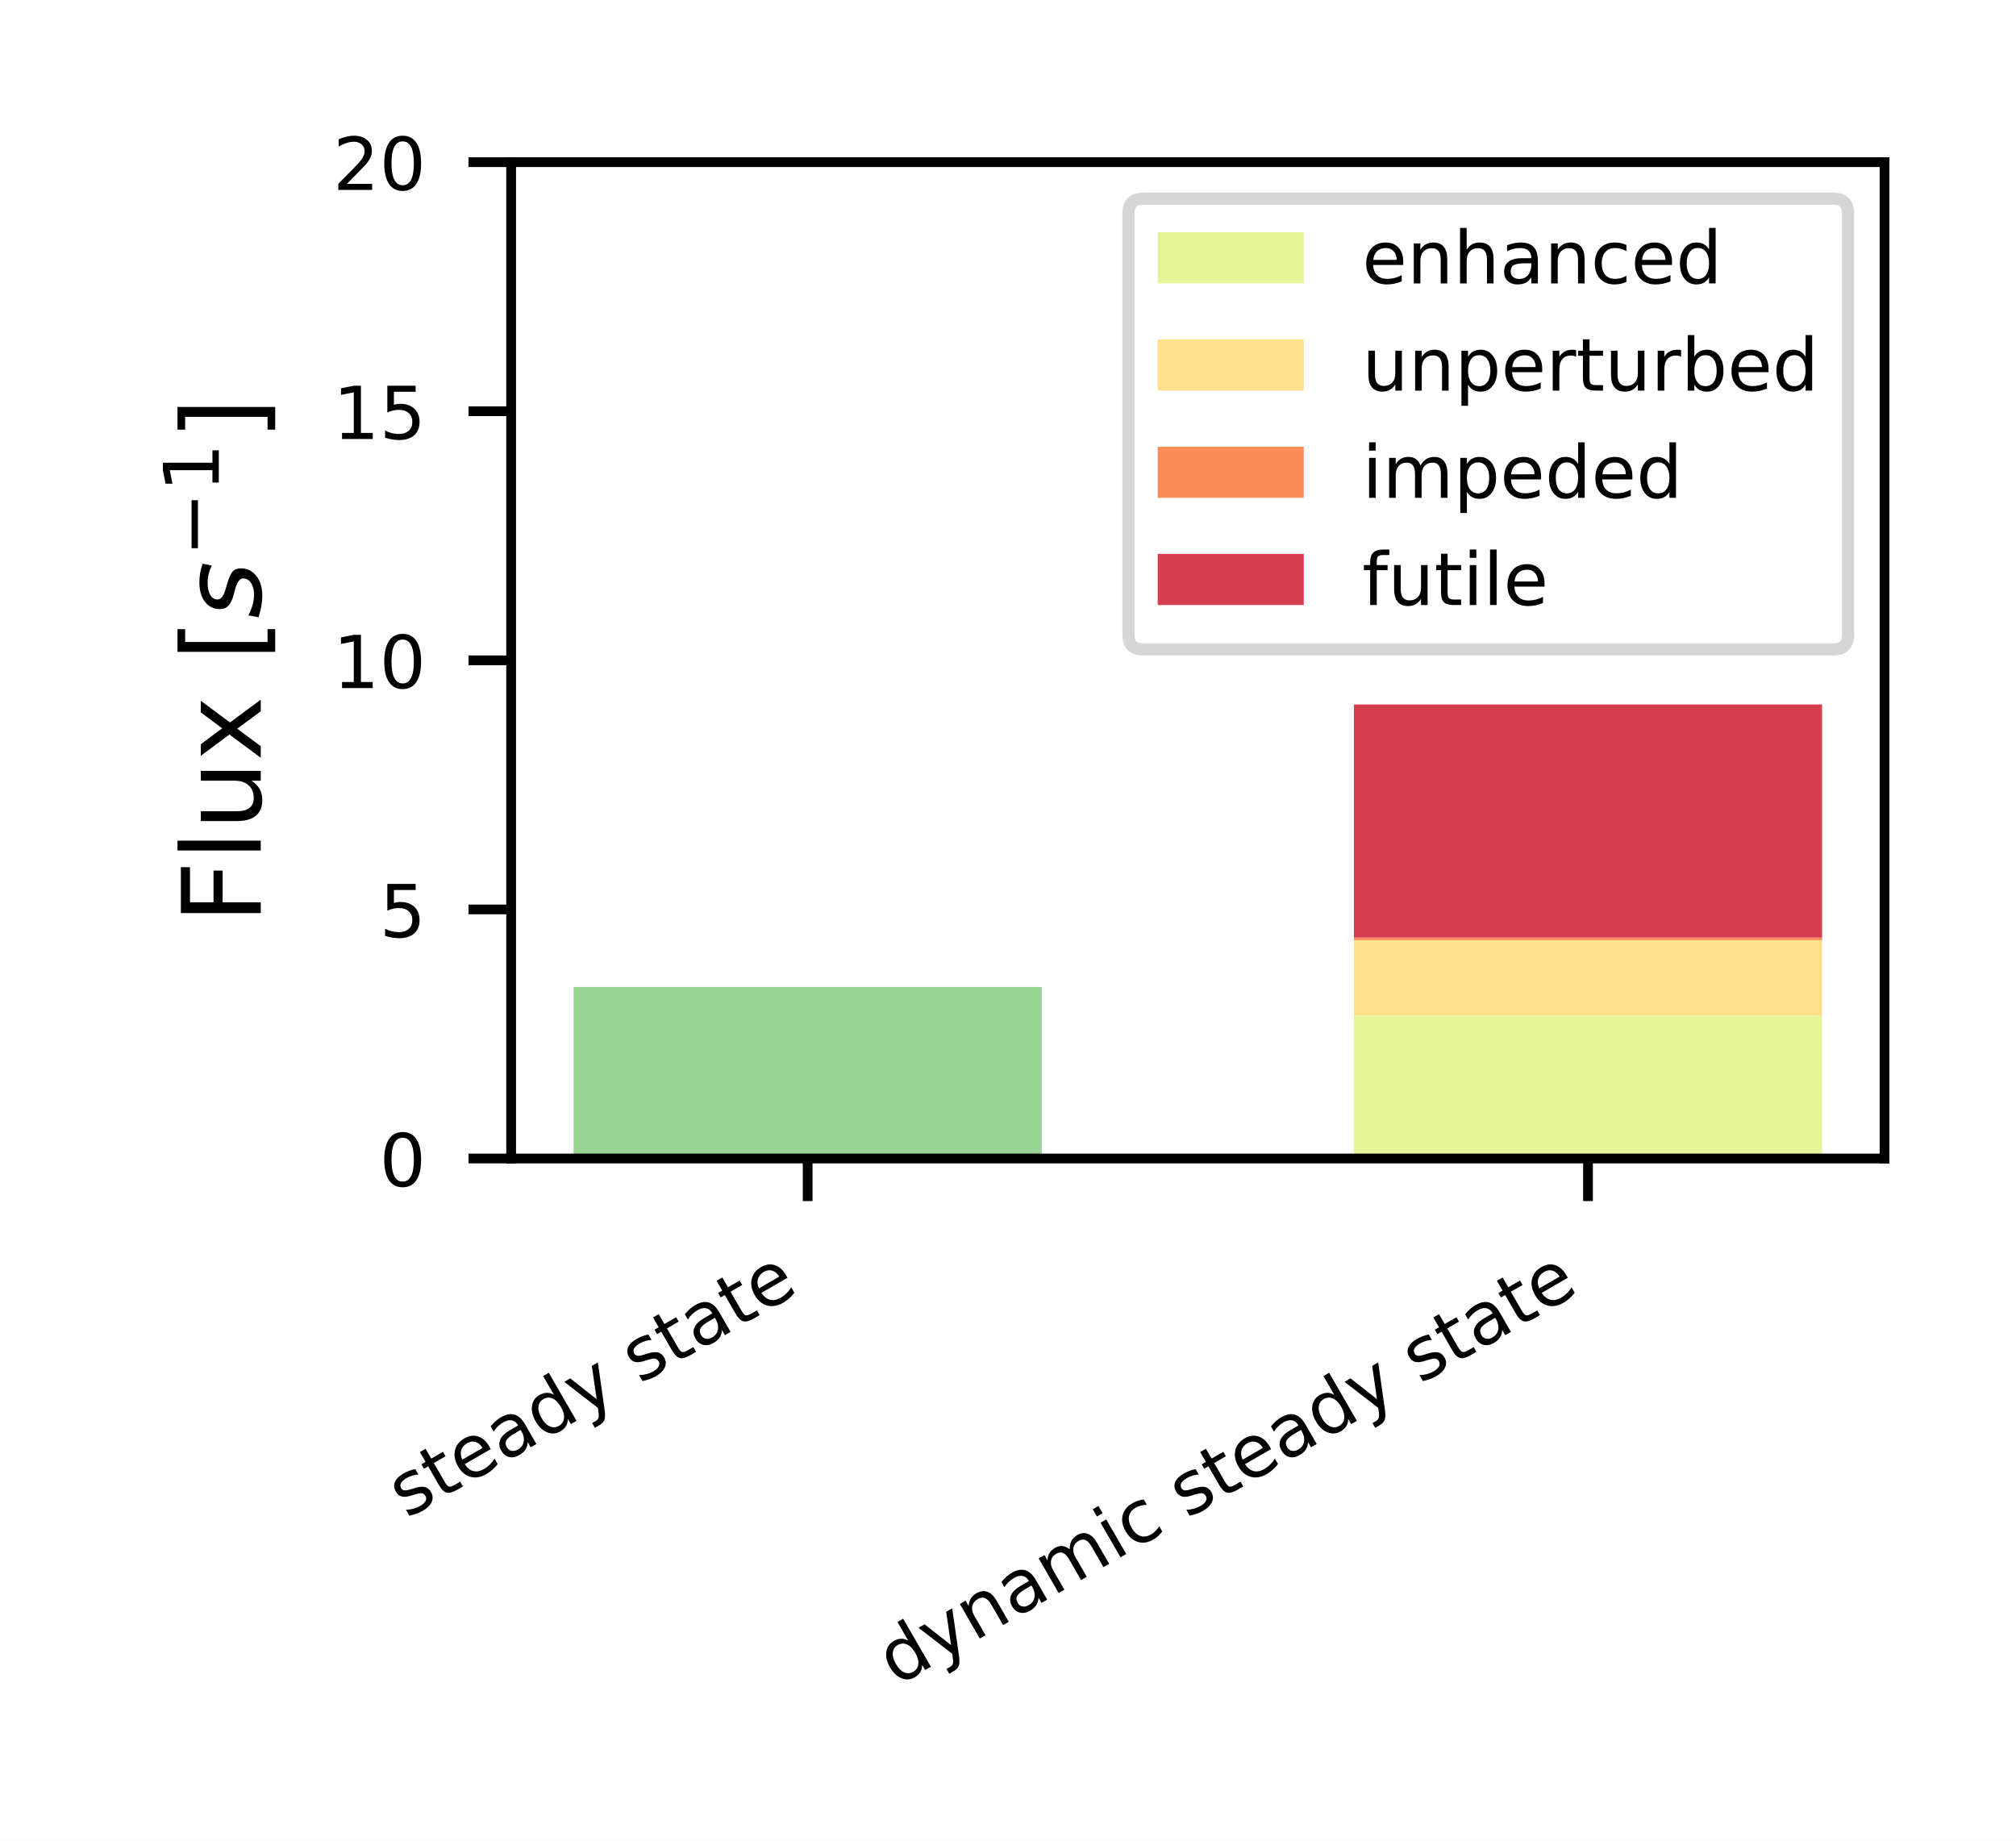
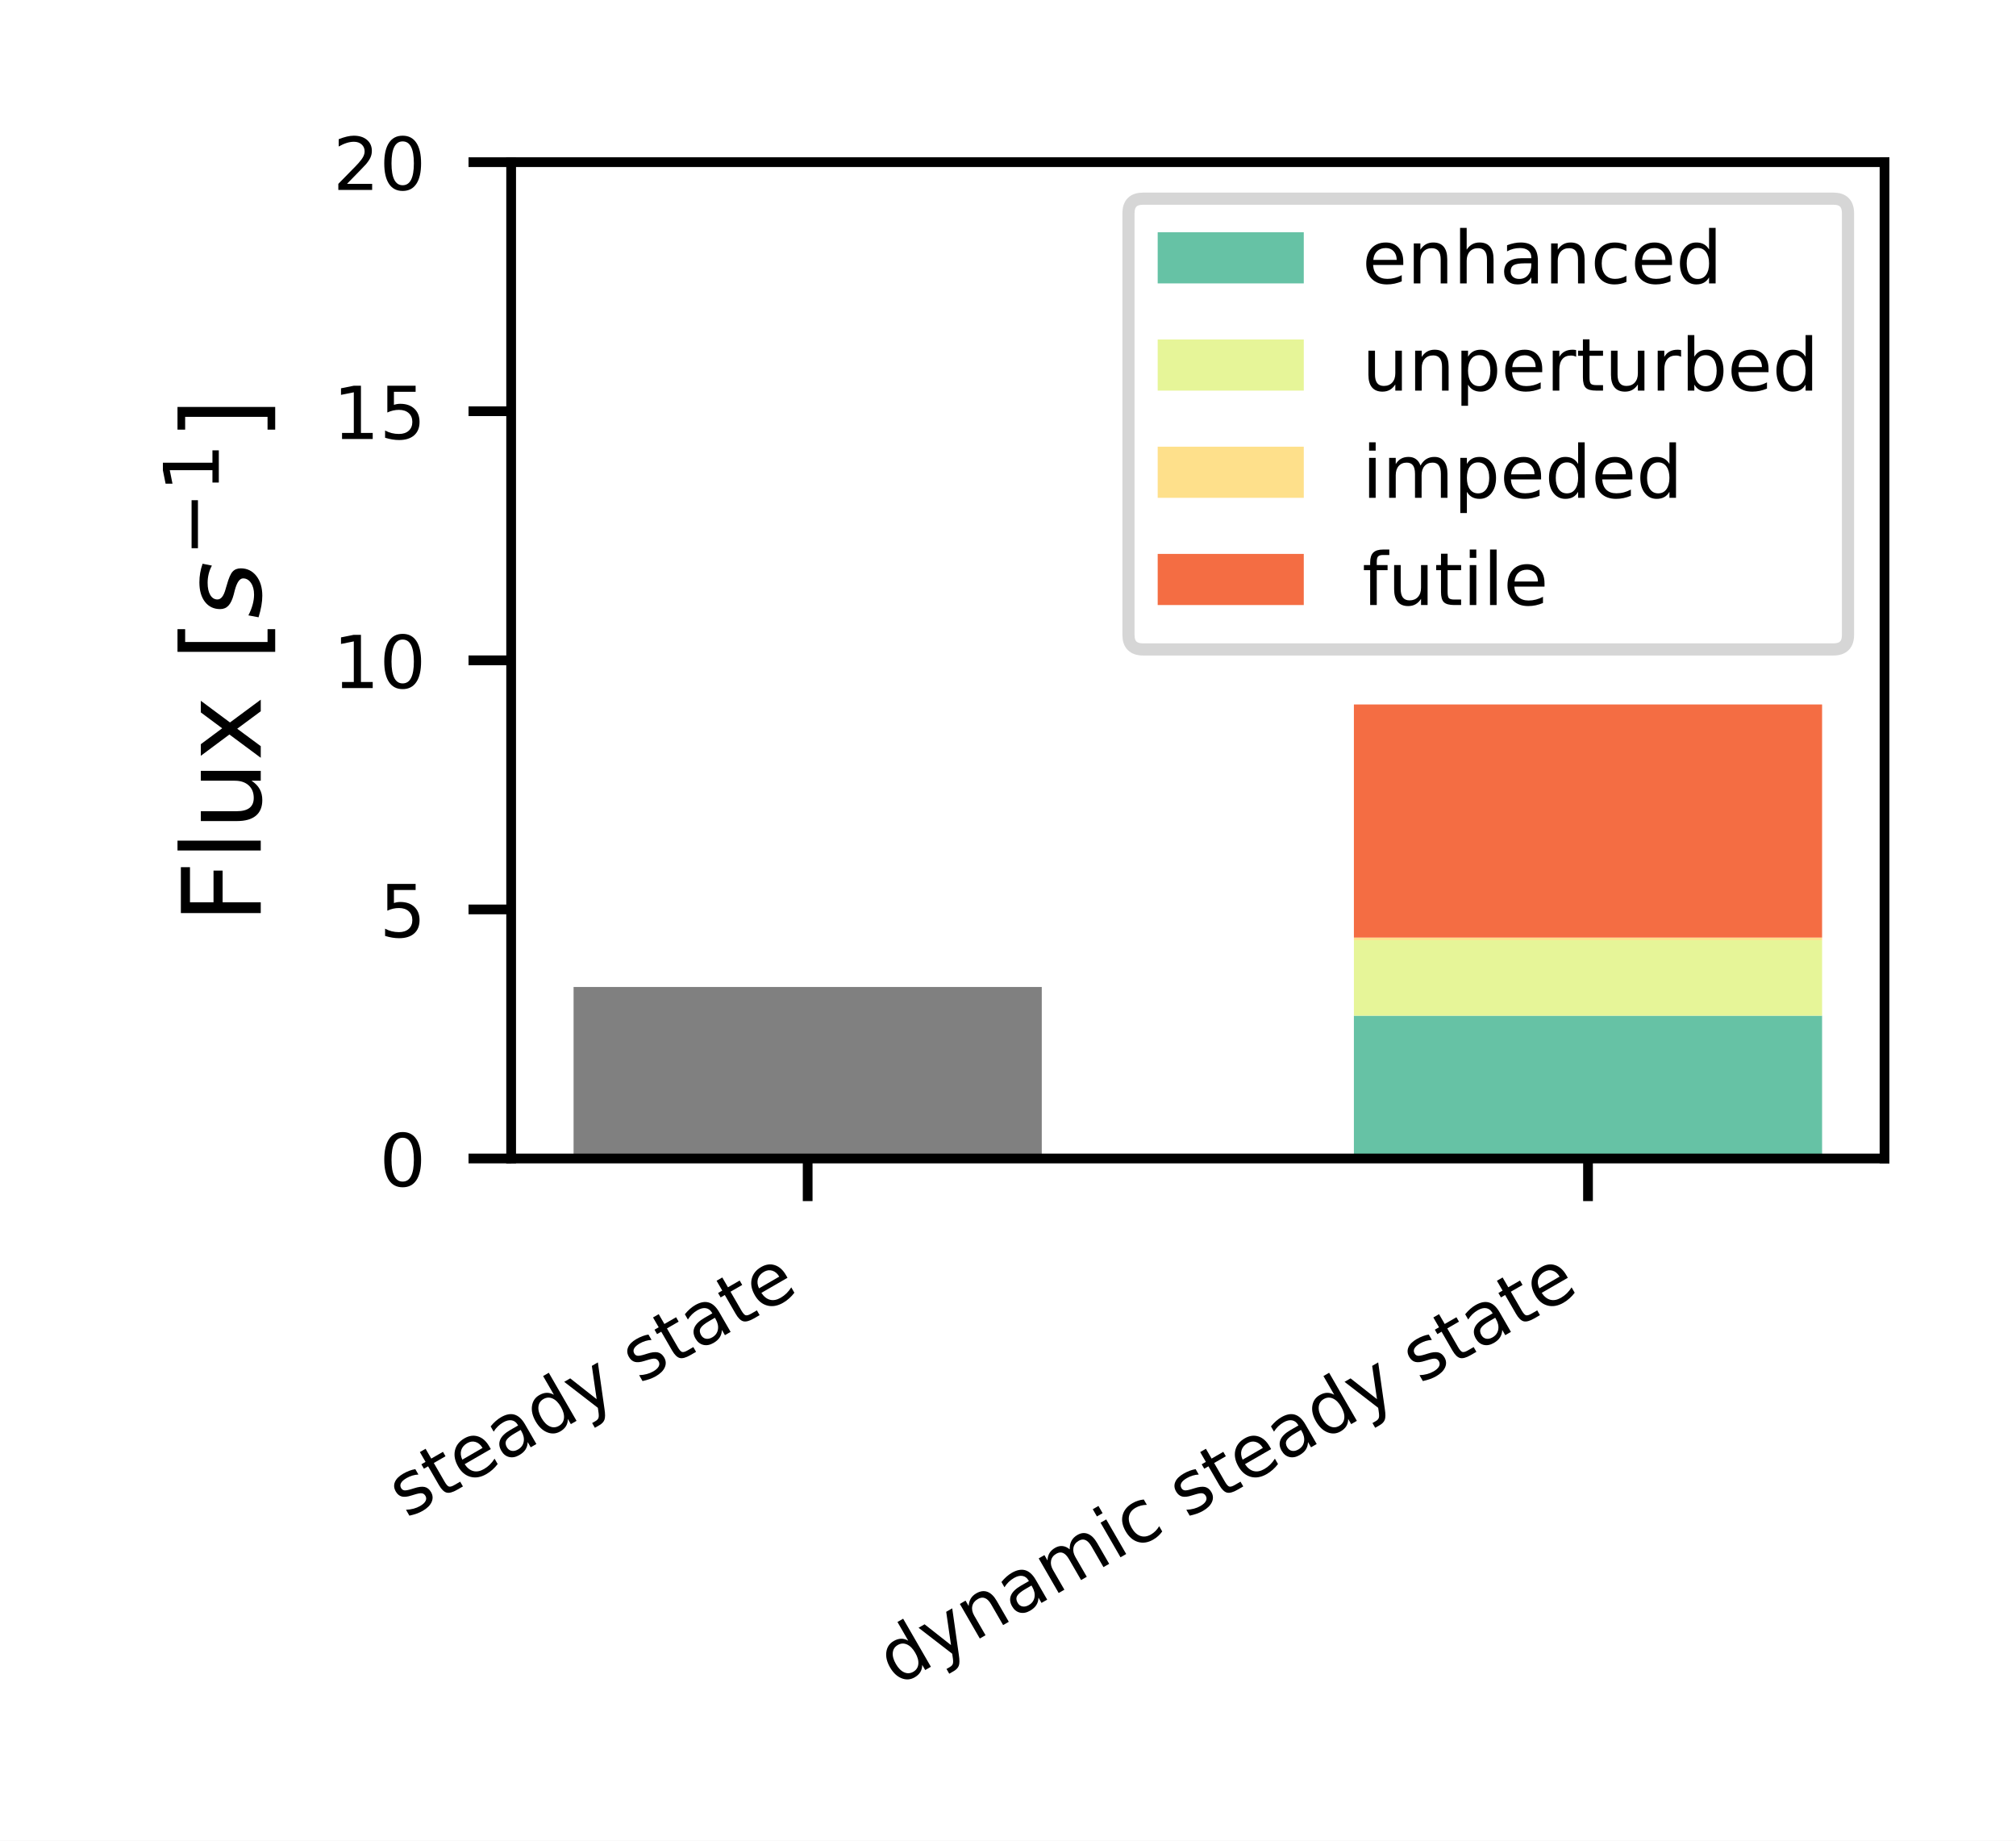
<svg xmlns="http://www.w3.org/2000/svg" xmlns:xlink="http://www.w3.org/1999/xlink" width="165.6pt" height="151.2pt" viewBox="0 0 165.6 151.2" version="1.1">
  <defs>
    <style type="text/css">*{stroke-linejoin: round; stroke-linecap: butt}</style>
  </defs>
  <g id="figure_1">
    <g id="patch_1">
      <path d="M 0 151.2  L 165.6 151.2  L 165.6 0  L 0 0  z " style="fill: #ffffff" />
    </g>
    <g id="axes_1">
      <g id="patch_2">
        <path d="M 41.987 95.163  L 154.8 95.163  L 154.8 13.32  L 41.987 13.32  z " style="fill: #ffffff" />
      </g>
      <g id="patch_3">
-         <path d="M 47.115 95.163  L 85.574 95.163  L 85.574 81.074  L 47.115 81.074  z " clip-path="url(#p1a220b8695)" style="fill: #99d594" />
+         <path d="M 47.115 95.163  L 85.574 95.163  L 85.574 81.074  L 47.115 81.074  z " clip-path="url(#p2b9ada4cdf)" style="fill: #808080" />
      </g>
      <g id="patch_4">
-         <path d="M 111.213 95.163  L 149.672 95.163  L 149.672 95.163  L 111.213 95.163  z " clip-path="url(#p1a220b8695)" style="fill: #99d594" />
+         <path d="M 111.213 95.163  L 149.672 95.163  L 149.672 95.163  L 111.213 95.163  z " clip-path="url(#p2b9ada4cdf)" style="fill: #808080" />
      </g>
      <g id="patch_5">
-         <path d="M 47.115 81.074  L 85.574 81.074  L 85.574 81.074  L 47.115 81.074  z " clip-path="url(#p1a220b8695)" style="fill: #e6f598" />
+         <path d="M 47.115 81.074  L 85.574 81.074  L 85.574 81.074  L 47.115 81.074  z " clip-path="url(#p2b9ada4cdf)" style="fill: #66c2a5" />
      </g>
      <g id="patch_6">
-         <path d="M 111.213 95.163  L 149.672 95.163  L 149.672 83.431  L 111.213 83.431  z " clip-path="url(#p1a220b8695)" style="fill: #e6f598" />
+         <path d="M 111.213 95.163  L 149.672 95.163  L 149.672 83.431  L 111.213 83.431  z " clip-path="url(#p2b9ada4cdf)" style="fill: #66c2a5" />
      </g>
      <g id="patch_7">
-         <path d="M 47.115 81.074  L 85.574 81.074  L 85.574 81.074  L 47.115 81.074  z " clip-path="url(#p1a220b8695)" style="fill: #fee08b" />
+         <path d="M 47.115 81.074  L 85.574 81.074  L 85.574 81.074  L 47.115 81.074  z " clip-path="url(#p2b9ada4cdf)" style="fill: #e6f598" />
      </g>
      <g id="patch_8">
-         <path d="M 111.213 83.431  L 149.672 83.431  L 149.672 77.231  L 111.213 77.231  z " clip-path="url(#p1a220b8695)" style="fill: #fee08b" />
+         <path d="M 111.213 83.431  L 149.672 83.431  L 149.672 77.231  L 111.213 77.231  z " clip-path="url(#p2b9ada4cdf)" style="fill: #e6f598" />
      </g>
      <g id="patch_9">
-         <path d="M 47.115 81.074  L 85.574 81.074  L 85.574 81.074  L 47.115 81.074  z " clip-path="url(#p1a220b8695)" style="fill: #fc8d59" />
+         <path d="M 47.115 81.074  L 85.574 81.074  L 85.574 81.074  L 47.115 81.074  z " clip-path="url(#p2b9ada4cdf)" style="fill: #fee08b" />
      </g>
      <g id="patch_10">
-         <path d="M 111.213 77.231  L 149.672 77.231  L 149.672 77.016  L 111.213 77.016  z " clip-path="url(#p1a220b8695)" style="fill: #fc8d59" />
+         <path d="M 111.213 77.231  L 149.672 77.231  L 149.672 77.016  L 111.213 77.016  z " clip-path="url(#p2b9ada4cdf)" style="fill: #fee08b" />
      </g>
      <g id="patch_11">
-         <path d="M 47.115 81.074  L 85.574 81.074  L 85.574 81.074  L 47.115 81.074  z " clip-path="url(#p1a220b8695)" style="fill: #d53e4f" />
+         <path d="M 47.115 81.074  L 85.574 81.074  L 85.574 81.074  L 47.115 81.074  z " clip-path="url(#p2b9ada4cdf)" style="fill: #f46d43" />
      </g>
      <g id="patch_12">
-         <path d="M 111.213 77.016  L 149.672 77.016  L 149.672 57.867  L 111.213 57.867  z " clip-path="url(#p1a220b8695)" style="fill: #d53e4f" />
+         <path d="M 111.213 77.016  L 149.672 77.016  L 149.672 57.867  L 111.213 57.867  z " clip-path="url(#p2b9ada4cdf)" style="fill: #f46d43" />
      </g>
      <g id="matplotlib.axis_1">
        <g id="xtick_1">
          <g id="line2d_1">
            <defs>
-               <path id="m45c36de973" d="M 0 0  L 0 3.5  " style="stroke: #000000; stroke-width: 0.8" />
-             </defs>
-             <g>
-               <use xlink:href="#m45c36de973" x="66.344" y="95.163" style="stroke: #000000; stroke-width: 0.8" />
+               <path id="mdfd4ec0e38" d="M 0 0  L 0 3.5  " style="stroke: #000000; stroke-width: 0.8" />
+             </defs>
+             <g>
+               <use xlink:href="#mdfd4ec0e38" x="66.344" y="95.163" style="stroke: #000000; stroke-width: 0.8" />
            </g>
          </g>
          <g id="text_1">
            <g transform="translate(33.40687 124.7677) rotate(-30) scale(0.06 -0.06)">
              <defs>
                <path id="DejaVuSans-73" d="M 2834 3397  L 2834 2853  Q 2591 2978 2328 3040  Q 2066 3103 1784 3103  Q 1356 3103 1142 2972  Q 928 2841 928 2578  Q 928 2378 1081 2264  Q 1234 2150 1697 2047  L 1894 2003  Q 2506 1872 2764 1633  Q 3022 1394 3022 966  Q 3022 478 2636 193  Q 2250 -91 1575 -91  Q 1294 -91 989 -36  Q 684 19 347 128  L 347 722  Q 666 556 975 473  Q 1284 391 1588 391  Q 1994 391 2212 530  Q 2431 669 2431 922  Q 2431 1156 2273 1281  Q 2116 1406 1581 1522  L 1381 1569  Q 847 1681 609 1914  Q 372 2147 372 2553  Q 372 3047 722 3315  Q 1072 3584 1716 3584  Q 2034 3584 2315 3537  Q 2597 3491 2834 3397  z " transform="scale(0.015625)" />
                <path id="DejaVuSans-74" d="M 1172 4494  L 1172 3500  L 2356 3500  L 2356 3053  L 1172 3053  L 1172 1153  Q 1172 725 1289 603  Q 1406 481 1766 481  L 2356 481  L 2356 0  L 1766 0  Q 1100 0 847 248  Q 594 497 594 1153  L 594 3053  L 172 3053  L 172 3500  L 594 3500  L 594 4494  L 1172 4494  z " transform="scale(0.015625)" />
                <path id="DejaVuSans-65" d="M 3597 1894  L 3597 1613  L 953 1613  Q 991 1019 1311 708  Q 1631 397 2203 397  Q 2534 397 2845 478  Q 3156 559 3463 722  L 3463 178  Q 3153 47 2828 -22  Q 2503 -91 2169 -91  Q 1331 -91 842 396  Q 353 884 353 1716  Q 353 2575 817 3079  Q 1281 3584 2069 3584  Q 2775 3584 3186 3129  Q 3597 2675 3597 1894  z M 3022 2063  Q 3016 2534 2758 2815  Q 2500 3097 2075 3097  Q 1594 3097 1305 2825  Q 1016 2553 972 2059  L 3022 2063  z " transform="scale(0.015625)" />
                <path id="DejaVuSans-61" d="M 2194 1759  Q 1497 1759 1228 1600  Q 959 1441 959 1056  Q 959 750 1161 570  Q 1363 391 1709 391  Q 2188 391 2477 730  Q 2766 1069 2766 1631  L 2766 1759  L 2194 1759  z M 3341 1997  L 3341 0  L 2766 0  L 2766 531  Q 2569 213 2275 61  Q 1981 -91 1556 -91  Q 1019 -91 701 211  Q 384 513 384 1019  Q 384 1609 779 1909  Q 1175 2209 1959 2209  L 2766 2209  L 2766 2266  Q 2766 2663 2505 2880  Q 2244 3097 1772 3097  Q 1472 3097 1187 3025  Q 903 2953 641 2809  L 641 3341  Q 956 3463 1253 3523  Q 1550 3584 1831 3584  Q 2591 3584 2966 3190  Q 3341 2797 3341 1997  z " transform="scale(0.015625)" />
                <path id="DejaVuSans-64" d="M 2906 2969  L 2906 4863  L 3481 4863  L 3481 0  L 2906 0  L 2906 525  Q 2725 213 2448 61  Q 2172 -91 1784 -91  Q 1150 -91 751 415  Q 353 922 353 1747  Q 353 2572 751 3078  Q 1150 3584 1784 3584  Q 2172 3584 2448 3432  Q 2725 3281 2906 2969  z M 947 1747  Q 947 1113 1208 752  Q 1469 391 1925 391  Q 2381 391 2643 752  Q 2906 1113 2906 1747  Q 2906 2381 2643 2742  Q 2381 3103 1925 3103  Q 1469 3103 1208 2742  Q 947 2381 947 1747  z " transform="scale(0.015625)" />
                <path id="DejaVuSans-79" d="M 2059 -325  Q 1816 -950 1584 -1140  Q 1353 -1331 966 -1331  L 506 -1331  L 506 -850  L 844 -850  Q 1081 -850 1212 -737  Q 1344 -625 1503 -206  L 1606 56  L 191 3500  L 800 3500  L 1894 763  L 2988 3500  L 3597 3500  L 2059 -325  z " transform="scale(0.015625)" />
                <path id="DejaVuSans-20" transform="scale(0.015625)" />
              </defs>
              <use xlink:href="#DejaVuSans-73" />
              <use xlink:href="#DejaVuSans-74" x="52.1" />
              <use xlink:href="#DejaVuSans-65" x="91.309" />
              <use xlink:href="#DejaVuSans-61" x="152.832" />
              <use xlink:href="#DejaVuSans-64" x="214.111" />
              <use xlink:href="#DejaVuSans-79" x="277.588" />
              <use xlink:href="#DejaVuSans-20" x="336.768" />
              <use xlink:href="#DejaVuSans-73" x="368.555" />
              <use xlink:href="#DejaVuSans-74" x="420.654" />
              <use xlink:href="#DejaVuSans-61" x="459.863" />
              <use xlink:href="#DejaVuSans-74" x="521.143" />
              <use xlink:href="#DejaVuSans-65" x="560.352" />
            </g>
          </g>
        </g>
        <g id="xtick_2">
          <g id="line2d_2">
            <g>
-               <use xlink:href="#m45c36de973" x="130.443" y="95.163" style="stroke: #000000; stroke-width: 0.8" />
+               <use xlink:href="#mdfd4ec0e38" x="130.443" y="95.163" style="stroke: #000000; stroke-width: 0.8" />
            </g>
          </g>
          <g id="text_2">
            <g transform="translate(73.64021 138.5461) rotate(-30) scale(0.06 -0.06)">
              <defs>
                <path id="DejaVuSans-6e" d="M 3513 2113  L 3513 0  L 2938 0  L 2938 2094  Q 2938 2591 2744 2837  Q 2550 3084 2163 3084  Q 1697 3084 1428 2787  Q 1159 2491 1159 1978  L 1159 0  L 581 0  L 581 3500  L 1159 3500  L 1159 2956  Q 1366 3272 1645 3428  Q 1925 3584 2291 3584  Q 2894 3584 3203 3211  Q 3513 2838 3513 2113  z " transform="scale(0.015625)" />
                <path id="DejaVuSans-6d" d="M 3328 2828  Q 3544 3216 3844 3400  Q 4144 3584 4550 3584  Q 5097 3584 5394 3201  Q 5691 2819 5691 2113  L 5691 0  L 5113 0  L 5113 2094  Q 5113 2597 4934 2840  Q 4756 3084 4391 3084  Q 3944 3084 3684 2787  Q 3425 2491 3425 1978  L 3425 0  L 2847 0  L 2847 2094  Q 2847 2600 2669 2842  Q 2491 3084 2119 3084  Q 1678 3084 1418 2786  Q 1159 2488 1159 1978  L 1159 0  L 581 0  L 581 3500  L 1159 3500  L 1159 2956  Q 1356 3278 1631 3431  Q 1906 3584 2284 3584  Q 2666 3584 2933 3390  Q 3200 3197 3328 2828  z " transform="scale(0.015625)" />
                <path id="DejaVuSans-69" d="M 603 3500  L 1178 3500  L 1178 0  L 603 0  L 603 3500  z M 603 4863  L 1178 4863  L 1178 4134  L 603 4134  L 603 4863  z " transform="scale(0.015625)" />
                <path id="DejaVuSans-63" d="M 3122 3366  L 3122 2828  Q 2878 2963 2633 3030  Q 2388 3097 2138 3097  Q 1578 3097 1268 2742  Q 959 2388 959 1747  Q 959 1106 1268 751  Q 1578 397 2138 397  Q 2388 397 2633 464  Q 2878 531 3122 666  L 3122 134  Q 2881 22 2623 -34  Q 2366 -91 2075 -91  Q 1284 -91 818 406  Q 353 903 353 1747  Q 353 2603 823 3093  Q 1294 3584 2113 3584  Q 2378 3584 2631 3529  Q 2884 3475 3122 3366  z " transform="scale(0.015625)" />
              </defs>
              <use xlink:href="#DejaVuSans-64" />
              <use xlink:href="#DejaVuSans-79" x="63.477" />
              <use xlink:href="#DejaVuSans-6e" x="122.656" />
              <use xlink:href="#DejaVuSans-61" x="186.035" />
              <use xlink:href="#DejaVuSans-6d" x="247.314" />
              <use xlink:href="#DejaVuSans-69" x="344.727" />
              <use xlink:href="#DejaVuSans-63" x="372.51" />
              <use xlink:href="#DejaVuSans-20" x="427.49" />
              <use xlink:href="#DejaVuSans-73" x="459.277" />
              <use xlink:href="#DejaVuSans-74" x="511.377" />
              <use xlink:href="#DejaVuSans-65" x="550.586" />
              <use xlink:href="#DejaVuSans-61" x="612.109" />
              <use xlink:href="#DejaVuSans-64" x="673.389" />
              <use xlink:href="#DejaVuSans-79" x="736.865" />
              <use xlink:href="#DejaVuSans-20" x="796.045" />
              <use xlink:href="#DejaVuSans-73" x="827.832" />
              <use xlink:href="#DejaVuSans-74" x="879.932" />
              <use xlink:href="#DejaVuSans-61" x="919.141" />
              <use xlink:href="#DejaVuSans-74" x="980.42" />
              <use xlink:href="#DejaVuSans-65" x="1019.629" />
            </g>
          </g>
        </g>
      </g>
      <g id="matplotlib.axis_2">
        <g id="ytick_1">
          <g id="line2d_3">
            <defs>
-               <path id="mbe932f10ce" d="M 0 0  L -3.5 0  " style="stroke: #000000; stroke-width: 0.8" />
-             </defs>
-             <g>
-               <use xlink:href="#mbe932f10ce" x="41.987" y="95.163" style="stroke: #000000; stroke-width: 0.8" />
+               <path id="mad1872e853" d="M 0 0  L -3.5 0  " style="stroke: #000000; stroke-width: 0.8" />
+             </defs>
+             <g>
+               <use xlink:href="#mad1872e853" x="41.987" y="95.163" style="stroke: #000000; stroke-width: 0.8" />
            </g>
          </g>
          <g id="text_3">
            <g transform="translate(31.1695 97.44269) scale(0.06 -0.06)">
              <defs>
                <path id="DejaVuSans-30" d="M 2034 4250  Q 1547 4250 1301 3770  Q 1056 3291 1056 2328  Q 1056 1369 1301 889  Q 1547 409 2034 409  Q 2525 409 2770 889  Q 3016 1369 3016 2328  Q 3016 3291 2770 3770  Q 2525 4250 2034 4250  z M 2034 4750  Q 2819 4750 3233 4129  Q 3647 3509 3647 2328  Q 3647 1150 3233 529  Q 2819 -91 2034 -91  Q 1250 -91 836 529  Q 422 1150 422 2328  Q 422 3509 836 4129  Q 1250 4750 2034 4750  z " transform="scale(0.015625)" />
              </defs>
              <use xlink:href="#DejaVuSans-30" />
            </g>
          </g>
        </g>
        <g id="ytick_2">
          <g id="line2d_4">
            <g>
-               <use xlink:href="#mbe932f10ce" x="41.987" y="74.702" style="stroke: #000000; stroke-width: 0.8" />
+               <use xlink:href="#mad1872e853" x="41.987" y="74.702" style="stroke: #000000; stroke-width: 0.8" />
            </g>
          </g>
          <g id="text_4">
            <g transform="translate(31.1695 76.9819) scale(0.06 -0.06)">
              <defs>
                <path id="DejaVuSans-35" d="M 691 4666  L 3169 4666  L 3169 4134  L 1269 4134  L 1269 2991  Q 1406 3038 1543 3061  Q 1681 3084 1819 3084  Q 2600 3084 3056 2656  Q 3513 2228 3513 1497  Q 3513 744 3044 326  Q 2575 -91 1722 -91  Q 1428 -91 1123 -41  Q 819 9 494 109  L 494 744  Q 775 591 1075 516  Q 1375 441 1709 441  Q 2250 441 2565 725  Q 2881 1009 2881 1497  Q 2881 1984 2565 2268  Q 2250 2553 1709 2553  Q 1456 2553 1204 2497  Q 953 2441 691 2322  L 691 4666  z " transform="scale(0.015625)" />
              </defs>
              <use xlink:href="#DejaVuSans-35" />
            </g>
          </g>
        </g>
        <g id="ytick_3">
          <g id="line2d_5">
            <g>
-               <use xlink:href="#mbe932f10ce" x="41.987" y="54.242" style="stroke: #000000; stroke-width: 0.8" />
+               <use xlink:href="#mad1872e853" x="41.987" y="54.242" style="stroke: #000000; stroke-width: 0.8" />
            </g>
          </g>
          <g id="text_5">
            <g transform="translate(27.352 56.52111) scale(0.06 -0.06)">
              <defs>
                <path id="DejaVuSans-31" d="M 794 531  L 1825 531  L 1825 4091  L 703 3866  L 703 4441  L 1819 4666  L 2450 4666  L 2450 531  L 3481 531  L 3481 0  L 794 0  L 794 531  z " transform="scale(0.015625)" />
              </defs>
              <use xlink:href="#DejaVuSans-31" />
              <use xlink:href="#DejaVuSans-30" x="63.623" />
            </g>
          </g>
        </g>
        <g id="ytick_4">
          <g id="line2d_6">
            <g>
-               <use xlink:href="#mbe932f10ce" x="41.987" y="33.781" style="stroke: #000000; stroke-width: 0.8" />
+               <use xlink:href="#mad1872e853" x="41.987" y="33.781" style="stroke: #000000; stroke-width: 0.8" />
            </g>
          </g>
          <g id="text_6">
            <g transform="translate(27.352 36.06032) scale(0.06 -0.06)">
              <use xlink:href="#DejaVuSans-31" />
              <use xlink:href="#DejaVuSans-35" x="63.623" />
            </g>
          </g>
        </g>
        <g id="ytick_5">
          <g id="line2d_7">
            <g>
-               <use xlink:href="#mbe932f10ce" x="41.987" y="13.32" style="stroke: #000000; stroke-width: 0.8" />
+               <use xlink:href="#mad1872e853" x="41.987" y="13.32" style="stroke: #000000; stroke-width: 0.8" />
            </g>
          </g>
          <g id="text_7">
            <g transform="translate(27.352 15.59953) scale(0.06 -0.06)">
              <defs>
                <path id="DejaVuSans-32" d="M 1228 531  L 3431 531  L 3431 0  L 469 0  L 469 531  Q 828 903 1448 1529  Q 2069 2156 2228 2338  Q 2531 2678 2651 2914  Q 2772 3150 2772 3378  Q 2772 3750 2511 3984  Q 2250 4219 1831 4219  Q 1534 4219 1204 4116  Q 875 4013 500 3803  L 500 4441  Q 881 4594 1212 4672  Q 1544 4750 1819 4750  Q 2544 4750 2975 4387  Q 3406 4025 3406 3419  Q 3406 3131 3298 2873  Q 3191 2616 2906 2266  Q 2828 2175 2409 1742  Q 1991 1309 1228 531  z " transform="scale(0.015625)" />
              </defs>
              <use xlink:href="#DejaVuSans-32" />
              <use xlink:href="#DejaVuSans-30" x="63.623" />
            </g>
          </g>
        </g>
        <g id="text_8">
          <g transform="translate(21.48028 75.88658) rotate(-90) scale(0.09 -0.09)">
            <defs>
              <path id="DejaVuSans-46" d="M 628 4666  L 3309 4666  L 3309 4134  L 1259 4134  L 1259 2759  L 3109 2759  L 3109 2228  L 1259 2228  L 1259 0  L 628 0  L 628 4666  z " transform="scale(0.015625)" />
              <path id="DejaVuSans-6c" d="M 603 4863  L 1178 4863  L 1178 0  L 603 0  L 603 4863  z " transform="scale(0.015625)" />
              <path id="DejaVuSans-75" d="M 544 1381  L 544 3500  L 1119 3500  L 1119 1403  Q 1119 906 1312 657  Q 1506 409 1894 409  Q 2359 409 2629 706  Q 2900 1003 2900 1516  L 2900 3500  L 3475 3500  L 3475 0  L 2900 0  L 2900 538  Q 2691 219 2414 64  Q 2138 -91 1772 -91  Q 1169 -91 856 284  Q 544 659 544 1381  z M 1991 3584  L 1991 3584  z " transform="scale(0.015625)" />
              <path id="DejaVuSans-78" d="M 3513 3500  L 2247 1797  L 3578 0  L 2900 0  L 1881 1375  L 863 0  L 184 0  L 1544 1831  L 300 3500  L 978 3500  L 1906 2253  L 2834 3500  L 3513 3500  z " transform="scale(0.015625)" />
              <path id="DejaVuSans-5b" d="M 550 4863  L 1875 4863  L 1875 4416  L 1125 4416  L 1125 -397  L 1875 -397  L 1875 -844  L 550 -844  L 550 4863  z " transform="scale(0.015625)" />
              <path id="DejaVuSans-Oblique-73" d="M 3200 3397  L 3091 2853  Q 2863 2978 2609 3040  Q 2356 3103 2088 3103  Q 1634 3103 1373 2948  Q 1113 2794 1113 2528  Q 1113 2219 1719 2053  Q 1766 2041 1788 2034  L 1972 1978  Q 2547 1819 2739 1644  Q 2931 1469 2931 1166  Q 2931 609 2489 259  Q 2047 -91 1331 -91  Q 1053 -91 747 -37  Q 441 16 72 128  L 184 722  Q 500 559 806 475  Q 1113 391 1394 391  Q 1816 391 2080 572  Q 2344 753 2344 1031  Q 2344 1331 1650 1516  L 1591 1531  L 1394 1581  Q 956 1697 753 1886  Q 550 2075 550 2369  Q 550 2928 970 3256  Q 1391 3584 2113 3584  Q 2397 3584 2667 3537  Q 2938 3491 3200 3397  z " transform="scale(0.015625)" />
              <path id="DejaVuSans-2212" d="M 678 2272  L 4684 2272  L 4684 1741  L 678 1741  L 678 2272  z " transform="scale(0.015625)" />
              <path id="DejaVuSans-5d" d="M 1947 4863  L 1947 -844  L 622 -844  L 622 -397  L 1369 -397  L 1369 4416  L 622 4416  L 622 4863  L 1947 4863  z " transform="scale(0.015625)" />
            </defs>
            <use xlink:href="#DejaVuSans-46" transform="translate(0 0.684375)" />
            <use xlink:href="#DejaVuSans-6c" transform="translate(57.51953 0.684375)" />
            <use xlink:href="#DejaVuSans-75" transform="translate(85.30273 0.684375)" />
            <use xlink:href="#DejaVuSans-78" transform="translate(148.6816 0.684375)" />
            <use xlink:href="#DejaVuSans-20" transform="translate(207.8613 0.684375)" />
            <use xlink:href="#DejaVuSans-5b" transform="translate(239.6484 0.684375)" />
            <use xlink:href="#DejaVuSans-Oblique-73" transform="translate(278.6621 0.684375)" />
            <use xlink:href="#DejaVuSans-2212" transform="translate(335.4116 38.96563) scale(0.7)" />
            <use xlink:href="#DejaVuSans-31" transform="translate(394.064 38.96563) scale(0.7)" />
            <use xlink:href="#DejaVuSans-5d" transform="translate(441.3345 0.684375)" />
          </g>
        </g>
      </g>
      <g id="patch_13">
        <path d="M 41.987 95.163  L 41.987 13.32  " style="fill: none; stroke: #000000; stroke-width: 0.8; stroke-linejoin: miter; stroke-linecap: square" />
      </g>
      <g id="patch_14">
        <path d="M 154.8 95.163  L 154.8 13.32  " style="fill: none; stroke: #000000; stroke-width: 0.8; stroke-linejoin: miter; stroke-linecap: square" />
      </g>
      <g id="patch_15">
        <path d="M 41.987 95.163  L 154.8 95.163  " style="fill: none; stroke: #000000; stroke-width: 0.8; stroke-linejoin: miter; stroke-linecap: square" />
      </g>
      <g id="patch_16">
        <path d="M 41.987 13.32  L 154.8 13.32  " style="fill: none; stroke: #000000; stroke-width: 0.8; stroke-linejoin: miter; stroke-linecap: square" />
      </g>
      <g id="legend_1">
        <g id="patch_17">
          <path d="M 93.896 53.347  L 150.6 53.347  Q 151.8 53.347 151.8 52.148  L 151.8 17.52  Q 151.8 16.32 150.6 16.32  L 93.896 16.32  Q 92.696 16.32 92.696 17.52  L 92.696 52.148  Q 92.696 53.347 93.896 53.347  z " style="fill: #ffffff; opacity: 0.8; stroke: #cccccc; stroke-linejoin: miter" />
        </g>
        <g id="patch_18">
-           <path d="M 95.096 23.279  L 107.096 23.279  L 107.096 19.079  L 95.096 19.079  z " style="fill: #e6f598" />
+           <path d="M 95.096 23.279  L 107.096 23.279  L 107.096 19.079  L 95.096 19.079  z " style="fill: #66c2a5" />
        </g>
        <g id="text_9">
          <g transform="translate(111.8962 23.27906) scale(0.06 -0.06)">
            <defs>
              <path id="DejaVuSans-68" d="M 3513 2113  L 3513 0  L 2938 0  L 2938 2094  Q 2938 2591 2744 2837  Q 2550 3084 2163 3084  Q 1697 3084 1428 2787  Q 1159 2491 1159 1978  L 1159 0  L 581 0  L 581 4863  L 1159 4863  L 1159 2956  Q 1366 3272 1645 3428  Q 1925 3584 2291 3584  Q 2894 3584 3203 3211  Q 3513 2838 3513 2113  z " transform="scale(0.015625)" />
            </defs>
            <use xlink:href="#DejaVuSans-65" />
            <use xlink:href="#DejaVuSans-6e" x="61.523" />
            <use xlink:href="#DejaVuSans-68" x="124.902" />
            <use xlink:href="#DejaVuSans-61" x="188.281" />
            <use xlink:href="#DejaVuSans-6e" x="249.561" />
            <use xlink:href="#DejaVuSans-63" x="312.939" />
            <use xlink:href="#DejaVuSans-65" x="367.92" />
            <use xlink:href="#DejaVuSans-64" x="429.443" />
          </g>
        </g>
        <g id="patch_19">
-           <path d="M 95.096 32.086  L 107.096 32.086  L 107.096 27.886  L 95.096 27.886  z " style="fill: #fee08b" />
+           <path d="M 95.096 32.086  L 107.096 32.086  L 107.096 27.886  L 95.096 27.886  z " style="fill: #e6f598" />
        </g>
        <g id="text_10">
          <g transform="translate(111.8962 32.08594) scale(0.06 -0.06)">
            <defs>
              <path id="DejaVuSans-70" d="M 1159 525  L 1159 -1331  L 581 -1331  L 581 3500  L 1159 3500  L 1159 2969  Q 1341 3281 1617 3432  Q 1894 3584 2278 3584  Q 2916 3584 3314 3078  Q 3713 2572 3713 1747  Q 3713 922 3314 415  Q 2916 -91 2278 -91  Q 1894 -91 1617 61  Q 1341 213 1159 525  z M 3116 1747  Q 3116 2381 2855 2742  Q 2594 3103 2138 3103  Q 1681 3103 1420 2742  Q 1159 2381 1159 1747  Q 1159 1113 1420 752  Q 1681 391 2138 391  Q 2594 391 2855 752  Q 3116 1113 3116 1747  z " transform="scale(0.015625)" />
              <path id="DejaVuSans-72" d="M 2631 2963  Q 2534 3019 2420 3045  Q 2306 3072 2169 3072  Q 1681 3072 1420 2755  Q 1159 2438 1159 1844  L 1159 0  L 581 0  L 581 3500  L 1159 3500  L 1159 2956  Q 1341 3275 1631 3429  Q 1922 3584 2338 3584  Q 2397 3584 2469 3576  Q 2541 3569 2628 3553  L 2631 2963  z " transform="scale(0.015625)" />
              <path id="DejaVuSans-62" d="M 3116 1747  Q 3116 2381 2855 2742  Q 2594 3103 2138 3103  Q 1681 3103 1420 2742  Q 1159 2381 1159 1747  Q 1159 1113 1420 752  Q 1681 391 2138 391  Q 2594 391 2855 752  Q 3116 1113 3116 1747  z M 1159 2969  Q 1341 3281 1617 3432  Q 1894 3584 2278 3584  Q 2916 3584 3314 3078  Q 3713 2572 3713 1747  Q 3713 922 3314 415  Q 2916 -91 2278 -91  Q 1894 -91 1617 61  Q 1341 213 1159 525  L 1159 0  L 581 0  L 581 4863  L 1159 4863  L 1159 2969  z " transform="scale(0.015625)" />
            </defs>
            <use xlink:href="#DejaVuSans-75" />
            <use xlink:href="#DejaVuSans-6e" x="63.379" />
            <use xlink:href="#DejaVuSans-70" x="126.758" />
            <use xlink:href="#DejaVuSans-65" x="190.234" />
            <use xlink:href="#DejaVuSans-72" x="251.758" />
            <use xlink:href="#DejaVuSans-74" x="292.871" />
            <use xlink:href="#DejaVuSans-75" x="332.08" />
            <use xlink:href="#DejaVuSans-72" x="395.459" />
            <use xlink:href="#DejaVuSans-62" x="436.572" />
            <use xlink:href="#DejaVuSans-65" x="500.049" />
            <use xlink:href="#DejaVuSans-64" x="561.572" />
          </g>
        </g>
        <g id="patch_20">
-           <path d="M 95.096 40.893  L 107.096 40.893  L 107.096 36.693  L 95.096 36.693  z " style="fill: #fc8d59" />
+           <path d="M 95.096 40.893  L 107.096 40.893  L 107.096 36.693  L 95.096 36.693  z " style="fill: #fee08b" />
        </g>
        <g id="text_11">
          <g transform="translate(111.8962 40.89281) scale(0.06 -0.06)">
            <use xlink:href="#DejaVuSans-69" />
            <use xlink:href="#DejaVuSans-6d" x="27.783" />
            <use xlink:href="#DejaVuSans-70" x="125.195" />
            <use xlink:href="#DejaVuSans-65" x="188.672" />
            <use xlink:href="#DejaVuSans-64" x="250.195" />
            <use xlink:href="#DejaVuSans-65" x="313.672" />
            <use xlink:href="#DejaVuSans-64" x="375.195" />
          </g>
        </g>
        <g id="patch_21">
-           <path d="M 95.096 49.7  L 107.096 49.7  L 107.096 45.5  L 95.096 45.5  z " style="fill: #d53e4f" />
+           <path d="M 95.096 49.7  L 107.096 49.7  L 107.096 45.5  L 95.096 45.5  z " style="fill: #f46d43" />
        </g>
        <g id="text_12">
          <g transform="translate(111.8962 49.69969) scale(0.06 -0.06)">
            <defs>
              <path id="DejaVuSans-66" d="M 2375 4863  L 2375 4384  L 1825 4384  Q 1516 4384 1395 4259  Q 1275 4134 1275 3809  L 1275 3500  L 2222 3500  L 2222 3053  L 1275 3053  L 1275 0  L 697 0  L 697 3053  L 147 3053  L 147 3500  L 697 3500  L 697 3744  Q 697 4328 969 4595  Q 1241 4863 1831 4863  L 2375 4863  z " transform="scale(0.015625)" />
            </defs>
            <use xlink:href="#DejaVuSans-66" />
            <use xlink:href="#DejaVuSans-75" x="35.205" />
            <use xlink:href="#DejaVuSans-74" x="98.584" />
            <use xlink:href="#DejaVuSans-69" x="137.793" />
            <use xlink:href="#DejaVuSans-6c" x="165.576" />
            <use xlink:href="#DejaVuSans-65" x="193.359" />
          </g>
        </g>
      </g>
    </g>
  </g>
  <defs>
-     <clipPath id="p1a220b8695">
+     <clipPath id="p2b9ada4cdf">
      <rect x="41.987" y="13.32" width="112.813" height="81.843" />
    </clipPath>
  </defs>
</svg>
